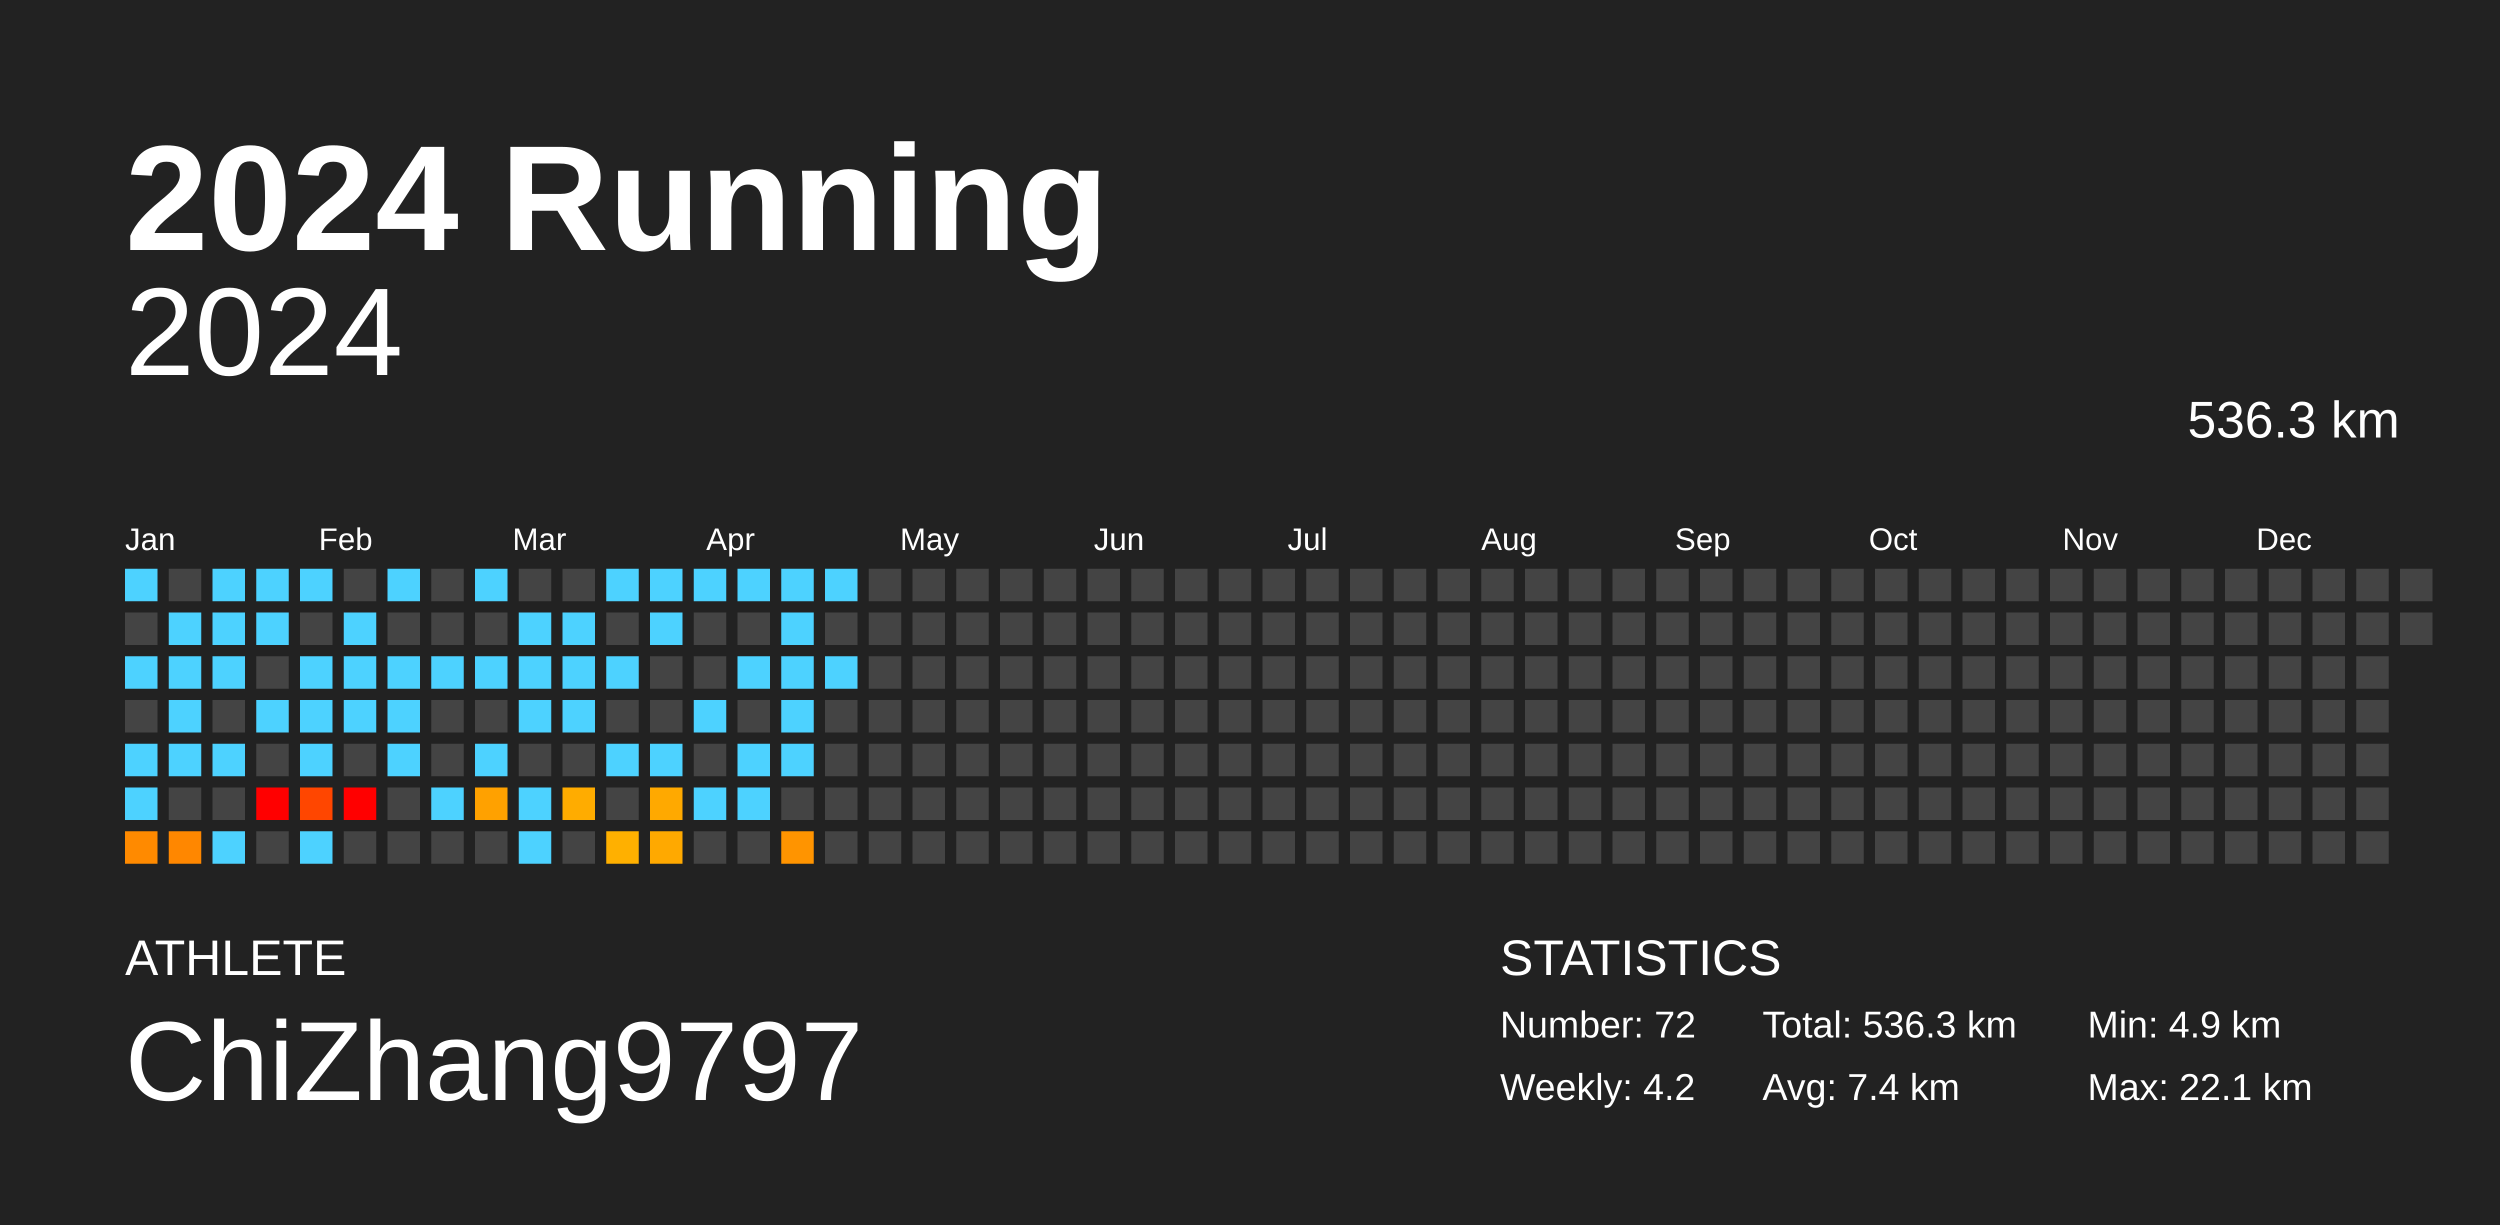
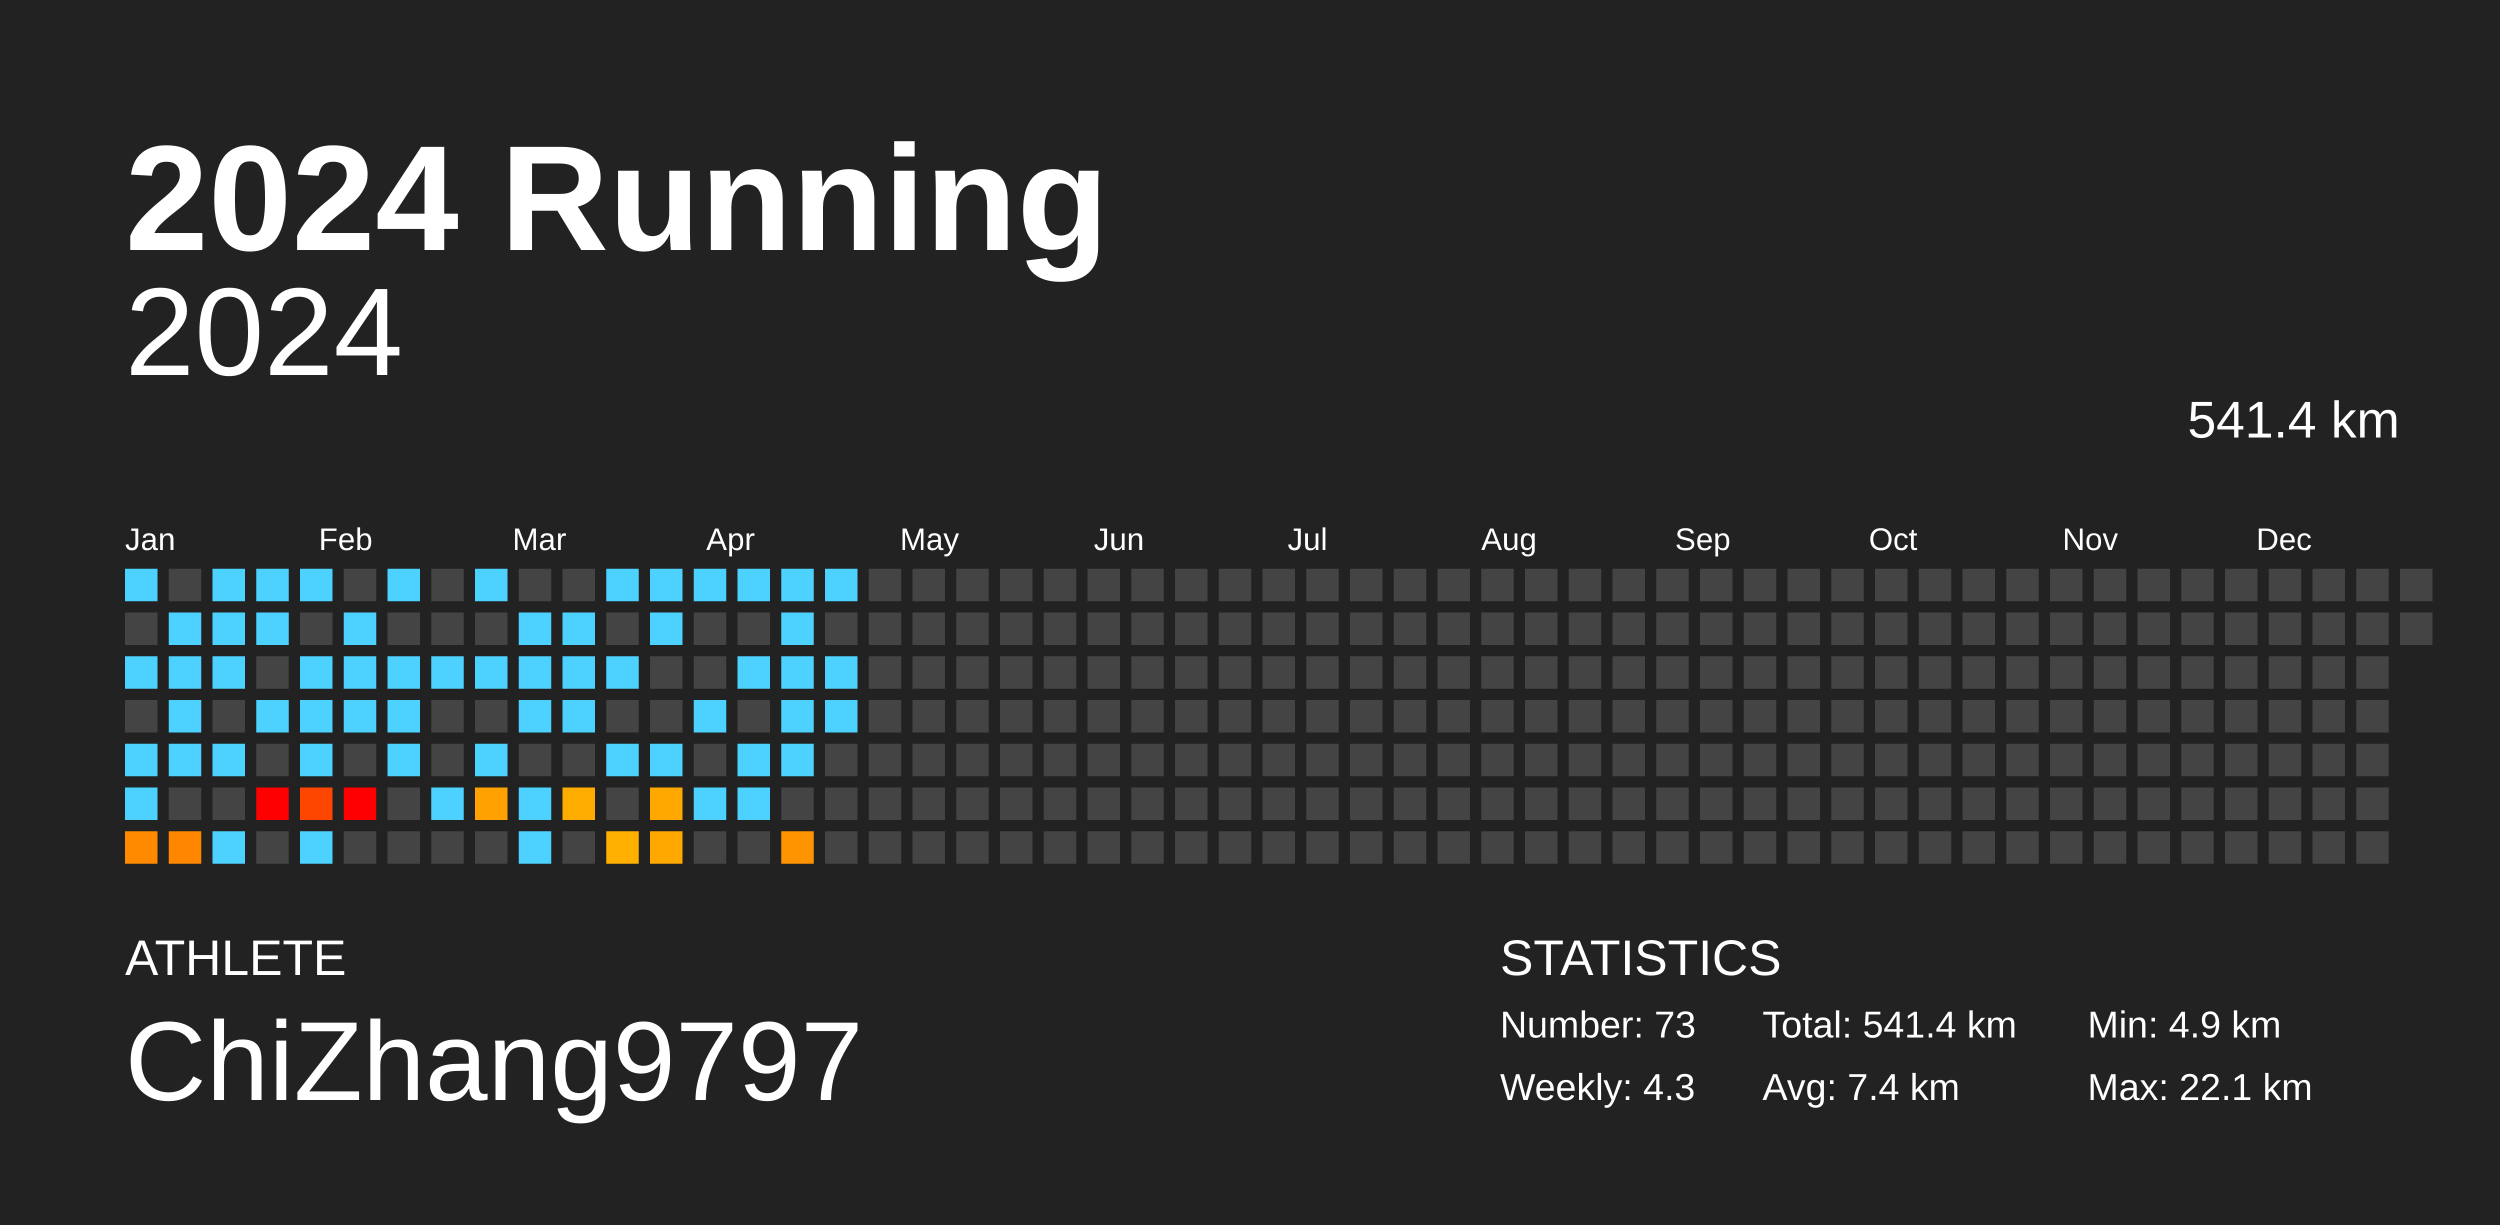
<svg xmlns="http://www.w3.org/2000/svg" baseProfile="full" height="98mm" version="1.1" viewBox="0,0,200,98" width="200mm">
  <defs />
  <rect fill="#222222" height="98" width="200" x="0" y="0" />
  <text fill="#FFFFFF" style="font-size:12px; font-family:Arial; font-weight:bold;" x="10" y="20">2024 Running</text>
  <text fill="#FFFFFF" style="font-size:4px; font-family:Arial" x="10" y="78">ATHLETE</text>
  <text fill="#FFFFFF" style="font-size:9px; font-family:Arial" x="10" y="88">ChiZhang9797</text>
  <text fill="#FFFFFF" style="font-size:4px; font-family:Arial" x="120" y="78">STATISTICS</text>
-   <text fill="#FFFFFF" style="font-size:3px; font-family:Arial" x="120" y="83">Number: 72</text>
-   <text fill="#FFFFFF" style="font-size:3px; font-family:Arial" x="120" y="88">Weekly: 4.2</text>
-   <text fill="#FFFFFF" style="font-size:3px; font-family:Arial" x="141" y="83">Total: 536.3 km</text>
+   <text fill="#FFFFFF" style="font-size:3px; font-family:Arial" x="120" y="83">Number: 73</text>
+   <text fill="#FFFFFF" style="font-size:3px; font-family:Arial" x="120" y="88">Weekly: 4.3</text>
+   <text fill="#FFFFFF" style="font-size:3px; font-family:Arial" x="141" y="83">Total: 541.4 km</text>
  <text fill="#FFFFFF" style="font-size:3px; font-family:Arial" x="141" y="88">Avg: 7.4 km</text>
  <text fill="#FFFFFF" style="font-size:3px; font-family:Arial" x="167" y="83">Min: 4.9 km</text>
  <text fill="#FFFFFF" style="font-size:3px; font-family:Arial" x="167" y="88">Max: 22.1 km</text>
  <text alignment-baseline="hanging" fill="#FFFFFF" style="font-size:10.0px; font-family:Arial;" x="10" y="30">2024</text>
-   <text alignment-baseline="hanging" fill="#FFFFFF" style="font-size:4.125px; font-family:Arial;" x="175" y="35">536.3 km</text>
+   <text alignment-baseline="hanging" fill="#FFFFFF" style="font-size:4.125px; font-family:Arial;" x="175" y="35">541.4 km</text>
  <text fill="#FFFFFF" style="font-size:2.5px; font-family:Arial" x="10.0" y="44">Jan</text>
  <text fill="#FFFFFF" style="font-size:2.5px; font-family:Arial" x="25.5" y="44">Feb</text>
  <text fill="#FFFFFF" style="font-size:2.5px; font-family:Arial" x="41.0" y="44">Mar</text>
  <text fill="#FFFFFF" style="font-size:2.5px; font-family:Arial" x="56.5" y="44">Apr</text>
  <text fill="#FFFFFF" style="font-size:2.5px; font-family:Arial" x="72.0" y="44">May</text>
  <text fill="#FFFFFF" style="font-size:2.5px; font-family:Arial" x="87.5" y="44">Jun</text>
  <text fill="#FFFFFF" style="font-size:2.5px; font-family:Arial" x="103.0" y="44">Jul</text>
  <text fill="#FFFFFF" style="font-size:2.5px; font-family:Arial" x="118.5" y="44">Aug</text>
  <text fill="#FFFFFF" style="font-size:2.5px; font-family:Arial" x="134.0" y="44">Sep</text>
  <text fill="#FFFFFF" style="font-size:2.5px; font-family:Arial" x="149.5" y="44">Oct</text>
  <text fill="#FFFFFF" style="font-size:2.5px; font-family:Arial" x="165.0" y="44">Nov</text>
  <text fill="#FFFFFF" style="font-size:2.5px; font-family:Arial" x="180.5" y="44">Dec</text>
  <rect fill="#4dd2ff" height="2.6" width="2.6" x="10.0" y="45.5" />
  <rect fill="#444444" height="2.6" width="2.6" x="10.0" y="49.0" />
  <rect fill="#4dd2ff" height="2.6" width="2.6" x="10.0" y="52.5" />
  <rect fill="#444444" height="2.6" width="2.6" x="10.0" y="56.0" />
  <rect fill="#4dd2ff" height="2.6" width="2.6" x="10.0" y="59.5" />
  <rect fill="#4dd2ff" height="2.6" width="2.6" x="10.0" y="63.0" />
  <rect fill="#ff8a00" height="2.6" width="2.6" x="10.0" y="66.5" />
  <rect fill="#444444" height="2.6" width="2.6" x="13.5" y="45.5" />
  <rect fill="#4dd2ff" height="2.6" width="2.6" x="13.5" y="49.0" />
  <rect fill="#4dd2ff" height="2.6" width="2.6" x="13.5" y="52.5" />
  <rect fill="#4dd2ff" height="2.6" width="2.6" x="13.5" y="56.0" />
  <rect fill="#4dd2ff" height="2.6" width="2.6" x="13.5" y="59.5" />
  <rect fill="#444444" height="2.6" width="2.6" x="13.5" y="63.0" />
  <rect fill="#ff8700" height="2.6" width="2.6" x="13.5" y="66.5" />
  <rect fill="#4dd2ff" height="2.6" width="2.6" x="17.0" y="45.5" />
  <rect fill="#4dd2ff" height="2.6" width="2.6" x="17.0" y="49.0" />
  <rect fill="#4dd2ff" height="2.6" width="2.6" x="17.0" y="52.5" />
  <rect fill="#444444" height="2.6" width="2.6" x="17.0" y="56.0" />
  <rect fill="#4dd2ff" height="2.6" width="2.6" x="17.0" y="59.5" />
  <rect fill="#444444" height="2.6" width="2.6" x="17.0" y="63.0" />
  <rect fill="#4dd2ff" height="2.6" width="2.6" x="17.0" y="66.5" />
  <rect fill="#4dd2ff" height="2.6" width="2.6" x="20.5" y="45.5" />
  <rect fill="#4dd2ff" height="2.6" width="2.6" x="20.5" y="49.0" />
  <rect fill="#444444" height="2.6" width="2.6" x="20.5" y="52.5" />
  <rect fill="#4dd2ff" height="2.6" width="2.6" x="20.5" y="56.0" />
  <rect fill="#444444" height="2.6" width="2.6" x="20.5" y="59.5" />
  <rect fill="red" height="2.6" width="2.6" x="20.5" y="63.0" />
  <rect fill="#444444" height="2.6" width="2.6" x="20.5" y="66.5" />
  <rect fill="#4dd2ff" height="2.6" width="2.6" x="24.0" y="45.5" />
  <rect fill="#444444" height="2.6" width="2.6" x="24.0" y="49.0" />
  <rect fill="#4dd2ff" height="2.6" width="2.6" x="24.0" y="52.5" />
  <rect fill="#4dd2ff" height="2.6" width="2.6" x="24.0" y="56.0" />
  <rect fill="#4dd2ff" height="2.6" width="2.6" x="24.0" y="59.5" />
  <rect fill="#ff4600" height="2.6" width="2.6" x="24.0" y="63.0" />
  <rect fill="#4dd2ff" height="2.6" width="2.6" x="24.0" y="66.5" />
  <rect fill="#444444" height="2.6" width="2.6" x="27.5" y="45.5" />
  <rect fill="#4dd2ff" height="2.6" width="2.6" x="27.5" y="49.0" />
  <rect fill="#4dd2ff" height="2.6" width="2.6" x="27.5" y="52.5" />
  <rect fill="#4dd2ff" height="2.6" width="2.6" x="27.5" y="56.0" />
  <rect fill="#444444" height="2.6" width="2.6" x="27.5" y="59.5" />
  <rect fill="red" height="2.6" width="2.6" x="27.5" y="63.0" />
  <rect fill="#444444" height="2.6" width="2.6" x="27.5" y="66.5" />
  <rect fill="#4dd2ff" height="2.6" width="2.6" x="31.0" y="45.5" />
  <rect fill="#444444" height="2.6" width="2.6" x="31.0" y="49.0" />
  <rect fill="#4dd2ff" height="2.6" width="2.6" x="31.0" y="52.5" />
  <rect fill="#4dd2ff" height="2.6" width="2.6" x="31.0" y="56.0" />
  <rect fill="#4dd2ff" height="2.6" width="2.6" x="31.0" y="59.5" />
  <rect fill="#444444" height="2.6" width="2.6" x="31.0" y="63.0" />
  <rect fill="#444444" height="2.6" width="2.6" x="31.0" y="66.5" />
  <rect fill="#444444" height="2.6" width="2.6" x="34.5" y="45.5" />
  <rect fill="#444444" height="2.6" width="2.6" x="34.5" y="49.0" />
  <rect fill="#4dd2ff" height="2.6" width="2.6" x="34.5" y="52.5" />
  <rect fill="#444444" height="2.6" width="2.6" x="34.5" y="56.0" />
  <rect fill="#444444" height="2.6" width="2.6" x="34.5" y="59.5" />
  <rect fill="#4dd2ff" height="2.6" width="2.6" x="34.5" y="63.0" />
  <rect fill="#444444" height="2.6" width="2.6" x="34.5" y="66.5" />
  <rect fill="#4dd2ff" height="2.6" width="2.6" x="38.0" y="45.5" />
  <rect fill="#444444" height="2.6" width="2.6" x="38.0" y="49.0" />
  <rect fill="#4dd2ff" height="2.6" width="2.6" x="38.0" y="52.5" />
  <rect fill="#444444" height="2.6" width="2.6" x="38.0" y="56.0" />
  <rect fill="#4dd2ff" height="2.6" width="2.6" x="38.0" y="59.5" />
  <rect fill="#ffa100" height="2.6" width="2.6" x="38.0" y="63.0" />
  <rect fill="#444444" height="2.6" width="2.6" x="38.0" y="66.5" />
  <rect fill="#444444" height="2.6" width="2.6" x="41.5" y="45.5" />
  <rect fill="#4dd2ff" height="2.6" width="2.6" x="41.5" y="49.0" />
  <rect fill="#4dd2ff" height="2.6" width="2.6" x="41.5" y="52.5" />
  <rect fill="#4dd2ff" height="2.6" width="2.6" x="41.5" y="56.0" />
  <rect fill="#444444" height="2.6" width="2.6" x="41.5" y="59.5" />
  <rect fill="#4dd2ff" height="2.6" width="2.6" x="41.5" y="63.0" />
  <rect fill="#4dd2ff" height="2.6" width="2.6" x="41.5" y="66.5" />
  <rect fill="#444444" height="2.6" width="2.6" x="45.0" y="45.5" />
  <rect fill="#4dd2ff" height="2.6" width="2.6" x="45.0" y="49.0" />
  <rect fill="#4dd2ff" height="2.6" width="2.6" x="45.0" y="52.5" />
  <rect fill="#4dd2ff" height="2.6" width="2.6" x="45.0" y="56.0" />
  <rect fill="#444444" height="2.6" width="2.6" x="45.0" y="59.5" />
  <rect fill="#ffac00" height="2.6" width="2.6" x="45.0" y="63.0" />
  <rect fill="#444444" height="2.6" width="2.6" x="45.0" y="66.5" />
  <rect fill="#4dd2ff" height="2.6" width="2.6" x="48.5" y="45.5" />
  <rect fill="#444444" height="2.6" width="2.6" x="48.5" y="49.0" />
  <rect fill="#4dd2ff" height="2.6" width="2.6" x="48.5" y="52.5" />
  <rect fill="#444444" height="2.6" width="2.6" x="48.5" y="56.0" />
  <rect fill="#4dd2ff" height="2.6" width="2.6" x="48.5" y="59.5" />
  <rect fill="#444444" height="2.6" width="2.6" x="48.5" y="63.0" />
  <rect fill="#ffb000" height="2.6" width="2.6" x="48.5" y="66.5" />
  <rect fill="#4dd2ff" height="2.6" width="2.6" x="52.0" y="45.5" />
  <rect fill="#4dd2ff" height="2.6" width="2.6" x="52.0" y="49.0" />
  <rect fill="#444444" height="2.6" width="2.6" x="52.0" y="52.5" />
  <rect fill="#444444" height="2.6" width="2.6" x="52.0" y="56.0" />
  <rect fill="#4dd2ff" height="2.6" width="2.6" x="52.0" y="59.5" />
  <rect fill="#ffa900" height="2.6" width="2.6" x="52.0" y="63.0" />
  <rect fill="#ffa900" height="2.6" width="2.6" x="52.0" y="66.5" />
  <rect fill="#4dd2ff" height="2.6" width="2.6" x="55.5" y="45.5" />
  <rect fill="#444444" height="2.6" width="2.6" x="55.5" y="49.0" />
  <rect fill="#444444" height="2.6" width="2.6" x="55.5" y="52.5" />
  <rect fill="#4dd2ff" height="2.6" width="2.6" x="55.5" y="56.0" />
  <rect fill="#444444" height="2.6" width="2.6" x="55.5" y="59.5" />
  <rect fill="#4dd2ff" height="2.6" width="2.6" x="55.5" y="63.0" />
  <rect fill="#444444" height="2.6" width="2.6" x="55.5" y="66.5" />
  <rect fill="#4dd2ff" height="2.6" width="2.6" x="59.0" y="45.5" />
  <rect fill="#444444" height="2.6" width="2.6" x="59.0" y="49.0" />
  <rect fill="#4dd2ff" height="2.6" width="2.6" x="59.0" y="52.5" />
  <rect fill="#444444" height="2.6" width="2.6" x="59.0" y="56.0" />
  <rect fill="#4dd2ff" height="2.6" width="2.6" x="59.0" y="59.5" />
  <rect fill="#4dd2ff" height="2.6" width="2.6" x="59.0" y="63.0" />
  <rect fill="#444444" height="2.6" width="2.6" x="59.0" y="66.5" />
  <rect fill="#4dd2ff" height="2.6" width="2.6" x="62.5" y="45.5" />
  <rect fill="#4dd2ff" height="2.6" width="2.6" x="62.5" y="49.0" />
  <rect fill="#4dd2ff" height="2.6" width="2.6" x="62.5" y="52.5" />
  <rect fill="#4dd2ff" height="2.6" width="2.6" x="62.5" y="56.0" />
  <rect fill="#4dd2ff" height="2.6" width="2.6" x="62.5" y="59.5" />
  <rect fill="#444444" height="2.6" width="2.6" x="62.5" y="63.0" />
  <rect fill="#ff9400" height="2.6" width="2.6" x="62.5" y="66.5" />
  <rect fill="#4dd2ff" height="2.6" width="2.6" x="66.0" y="45.5" />
  <rect fill="#444444" height="2.6" width="2.6" x="66.0" y="49.0" />
  <rect fill="#4dd2ff" height="2.6" width="2.6" x="66.0" y="52.5" />
-   <rect fill="#444444" height="2.6" width="2.6" x="66.0" y="56.0" />
+   <rect fill="#4dd2ff" height="2.6" width="2.6" x="66.0" y="56.0" />
  <rect fill="#444444" height="2.6" width="2.6" x="66.0" y="59.5" />
  <rect fill="#444444" height="2.6" width="2.6" x="66.0" y="63.0" />
  <rect fill="#444444" height="2.6" width="2.6" x="66.0" y="66.5" />
  <rect fill="#444444" height="2.6" width="2.6" x="69.5" y="45.5" />
  <rect fill="#444444" height="2.6" width="2.6" x="69.5" y="49.0" />
  <rect fill="#444444" height="2.6" width="2.6" x="69.5" y="52.5" />
  <rect fill="#444444" height="2.6" width="2.6" x="69.5" y="56.0" />
  <rect fill="#444444" height="2.6" width="2.6" x="69.5" y="59.5" />
  <rect fill="#444444" height="2.6" width="2.6" x="69.5" y="63.0" />
  <rect fill="#444444" height="2.6" width="2.6" x="69.5" y="66.5" />
  <rect fill="#444444" height="2.6" width="2.6" x="73.0" y="45.5" />
  <rect fill="#444444" height="2.6" width="2.6" x="73.0" y="49.0" />
  <rect fill="#444444" height="2.6" width="2.6" x="73.0" y="52.5" />
  <rect fill="#444444" height="2.6" width="2.6" x="73.0" y="56.0" />
  <rect fill="#444444" height="2.6" width="2.6" x="73.0" y="59.5" />
  <rect fill="#444444" height="2.6" width="2.6" x="73.0" y="63.0" />
  <rect fill="#444444" height="2.6" width="2.6" x="73.0" y="66.5" />
  <rect fill="#444444" height="2.6" width="2.6" x="76.5" y="45.5" />
  <rect fill="#444444" height="2.6" width="2.6" x="76.5" y="49.0" />
  <rect fill="#444444" height="2.6" width="2.6" x="76.5" y="52.5" />
  <rect fill="#444444" height="2.6" width="2.6" x="76.5" y="56.0" />
  <rect fill="#444444" height="2.6" width="2.6" x="76.5" y="59.5" />
  <rect fill="#444444" height="2.6" width="2.6" x="76.5" y="63.0" />
  <rect fill="#444444" height="2.6" width="2.6" x="76.5" y="66.5" />
  <rect fill="#444444" height="2.6" width="2.6" x="80.0" y="45.5" />
  <rect fill="#444444" height="2.6" width="2.6" x="80.0" y="49.0" />
  <rect fill="#444444" height="2.6" width="2.6" x="80.0" y="52.5" />
  <rect fill="#444444" height="2.6" width="2.6" x="80.0" y="56.0" />
  <rect fill="#444444" height="2.6" width="2.6" x="80.0" y="59.5" />
  <rect fill="#444444" height="2.6" width="2.6" x="80.0" y="63.0" />
  <rect fill="#444444" height="2.6" width="2.6" x="80.0" y="66.5" />
  <rect fill="#444444" height="2.6" width="2.6" x="83.5" y="45.5" />
  <rect fill="#444444" height="2.6" width="2.6" x="83.5" y="49.0" />
  <rect fill="#444444" height="2.6" width="2.6" x="83.5" y="52.5" />
  <rect fill="#444444" height="2.6" width="2.6" x="83.5" y="56.0" />
  <rect fill="#444444" height="2.6" width="2.6" x="83.5" y="59.5" />
  <rect fill="#444444" height="2.6" width="2.6" x="83.5" y="63.0" />
  <rect fill="#444444" height="2.6" width="2.6" x="83.5" y="66.5" />
  <rect fill="#444444" height="2.6" width="2.6" x="87.0" y="45.5" />
  <rect fill="#444444" height="2.6" width="2.6" x="87.0" y="49.0" />
  <rect fill="#444444" height="2.6" width="2.6" x="87.0" y="52.5" />
  <rect fill="#444444" height="2.6" width="2.6" x="87.0" y="56.0" />
  <rect fill="#444444" height="2.6" width="2.6" x="87.0" y="59.5" />
  <rect fill="#444444" height="2.6" width="2.6" x="87.0" y="63.0" />
  <rect fill="#444444" height="2.6" width="2.6" x="87.0" y="66.5" />
  <rect fill="#444444" height="2.6" width="2.6" x="90.5" y="45.5" />
  <rect fill="#444444" height="2.6" width="2.6" x="90.5" y="49.0" />
  <rect fill="#444444" height="2.6" width="2.6" x="90.5" y="52.5" />
  <rect fill="#444444" height="2.6" width="2.6" x="90.5" y="56.0" />
  <rect fill="#444444" height="2.6" width="2.6" x="90.5" y="59.5" />
  <rect fill="#444444" height="2.6" width="2.6" x="90.5" y="63.0" />
  <rect fill="#444444" height="2.6" width="2.6" x="90.5" y="66.5" />
  <rect fill="#444444" height="2.6" width="2.6" x="94.0" y="45.5" />
  <rect fill="#444444" height="2.6" width="2.6" x="94.0" y="49.0" />
  <rect fill="#444444" height="2.6" width="2.6" x="94.0" y="52.5" />
  <rect fill="#444444" height="2.6" width="2.6" x="94.0" y="56.0" />
  <rect fill="#444444" height="2.6" width="2.6" x="94.0" y="59.5" />
  <rect fill="#444444" height="2.6" width="2.6" x="94.0" y="63.0" />
  <rect fill="#444444" height="2.6" width="2.6" x="94.0" y="66.5" />
  <rect fill="#444444" height="2.6" width="2.6" x="97.5" y="45.5" />
  <rect fill="#444444" height="2.6" width="2.6" x="97.5" y="49.0" />
  <rect fill="#444444" height="2.6" width="2.6" x="97.5" y="52.5" />
  <rect fill="#444444" height="2.6" width="2.6" x="97.5" y="56.0" />
  <rect fill="#444444" height="2.6" width="2.6" x="97.5" y="59.5" />
  <rect fill="#444444" height="2.6" width="2.6" x="97.5" y="63.0" />
  <rect fill="#444444" height="2.6" width="2.6" x="97.5" y="66.5" />
  <rect fill="#444444" height="2.6" width="2.6" x="101.0" y="45.5" />
  <rect fill="#444444" height="2.6" width="2.6" x="101.0" y="49.0" />
  <rect fill="#444444" height="2.6" width="2.6" x="101.0" y="52.5" />
  <rect fill="#444444" height="2.6" width="2.6" x="101.0" y="56.0" />
  <rect fill="#444444" height="2.6" width="2.6" x="101.0" y="59.5" />
  <rect fill="#444444" height="2.6" width="2.6" x="101.0" y="63.0" />
  <rect fill="#444444" height="2.6" width="2.6" x="101.0" y="66.5" />
  <rect fill="#444444" height="2.6" width="2.6" x="104.5" y="45.5" />
  <rect fill="#444444" height="2.6" width="2.6" x="104.5" y="49.0" />
  <rect fill="#444444" height="2.6" width="2.6" x="104.5" y="52.5" />
  <rect fill="#444444" height="2.6" width="2.6" x="104.5" y="56.0" />
  <rect fill="#444444" height="2.6" width="2.6" x="104.5" y="59.5" />
  <rect fill="#444444" height="2.6" width="2.6" x="104.5" y="63.0" />
  <rect fill="#444444" height="2.6" width="2.6" x="104.5" y="66.5" />
  <rect fill="#444444" height="2.6" width="2.6" x="108.0" y="45.5" />
  <rect fill="#444444" height="2.6" width="2.6" x="108.0" y="49.0" />
  <rect fill="#444444" height="2.6" width="2.6" x="108.0" y="52.5" />
  <rect fill="#444444" height="2.6" width="2.6" x="108.0" y="56.0" />
  <rect fill="#444444" height="2.6" width="2.6" x="108.0" y="59.5" />
  <rect fill="#444444" height="2.6" width="2.6" x="108.0" y="63.0" />
  <rect fill="#444444" height="2.6" width="2.6" x="108.0" y="66.5" />
  <rect fill="#444444" height="2.6" width="2.6" x="111.5" y="45.5" />
  <rect fill="#444444" height="2.6" width="2.6" x="111.5" y="49.0" />
  <rect fill="#444444" height="2.6" width="2.6" x="111.5" y="52.5" />
  <rect fill="#444444" height="2.6" width="2.6" x="111.5" y="56.0" />
  <rect fill="#444444" height="2.6" width="2.6" x="111.5" y="59.5" />
  <rect fill="#444444" height="2.6" width="2.6" x="111.5" y="63.0" />
  <rect fill="#444444" height="2.6" width="2.6" x="111.5" y="66.5" />
  <rect fill="#444444" height="2.6" width="2.6" x="115.0" y="45.5" />
  <rect fill="#444444" height="2.6" width="2.6" x="115.0" y="49.0" />
  <rect fill="#444444" height="2.6" width="2.6" x="115.0" y="52.5" />
  <rect fill="#444444" height="2.6" width="2.6" x="115.0" y="56.0" />
  <rect fill="#444444" height="2.6" width="2.6" x="115.0" y="59.5" />
  <rect fill="#444444" height="2.6" width="2.6" x="115.0" y="63.0" />
  <rect fill="#444444" height="2.6" width="2.6" x="115.0" y="66.5" />
  <rect fill="#444444" height="2.6" width="2.6" x="118.5" y="45.5" />
  <rect fill="#444444" height="2.6" width="2.6" x="118.5" y="49.0" />
  <rect fill="#444444" height="2.6" width="2.6" x="118.5" y="52.5" />
  <rect fill="#444444" height="2.6" width="2.6" x="118.5" y="56.0" />
  <rect fill="#444444" height="2.6" width="2.6" x="118.5" y="59.5" />
  <rect fill="#444444" height="2.6" width="2.6" x="118.5" y="63.0" />
  <rect fill="#444444" height="2.6" width="2.6" x="118.5" y="66.5" />
  <rect fill="#444444" height="2.6" width="2.6" x="122.0" y="45.5" />
  <rect fill="#444444" height="2.6" width="2.6" x="122.0" y="49.0" />
  <rect fill="#444444" height="2.6" width="2.6" x="122.0" y="52.5" />
  <rect fill="#444444" height="2.6" width="2.6" x="122.0" y="56.0" />
  <rect fill="#444444" height="2.6" width="2.6" x="122.0" y="59.5" />
  <rect fill="#444444" height="2.6" width="2.6" x="122.0" y="63.0" />
  <rect fill="#444444" height="2.6" width="2.6" x="122.0" y="66.5" />
  <rect fill="#444444" height="2.6" width="2.6" x="125.5" y="45.5" />
  <rect fill="#444444" height="2.6" width="2.6" x="125.5" y="49.0" />
  <rect fill="#444444" height="2.6" width="2.6" x="125.5" y="52.5" />
  <rect fill="#444444" height="2.6" width="2.6" x="125.5" y="56.0" />
  <rect fill="#444444" height="2.6" width="2.6" x="125.5" y="59.5" />
  <rect fill="#444444" height="2.6" width="2.6" x="125.5" y="63.0" />
  <rect fill="#444444" height="2.6" width="2.6" x="125.5" y="66.5" />
  <rect fill="#444444" height="2.6" width="2.6" x="129.0" y="45.5" />
  <rect fill="#444444" height="2.6" width="2.6" x="129.0" y="49.0" />
  <rect fill="#444444" height="2.6" width="2.6" x="129.0" y="52.5" />
  <rect fill="#444444" height="2.6" width="2.6" x="129.0" y="56.0" />
  <rect fill="#444444" height="2.6" width="2.6" x="129.0" y="59.5" />
  <rect fill="#444444" height="2.6" width="2.6" x="129.0" y="63.0" />
  <rect fill="#444444" height="2.6" width="2.6" x="129.0" y="66.5" />
  <rect fill="#444444" height="2.6" width="2.6" x="132.5" y="45.5" />
  <rect fill="#444444" height="2.6" width="2.6" x="132.5" y="49.0" />
  <rect fill="#444444" height="2.6" width="2.6" x="132.5" y="52.5" />
  <rect fill="#444444" height="2.6" width="2.6" x="132.5" y="56.0" />
  <rect fill="#444444" height="2.6" width="2.6" x="132.5" y="59.5" />
  <rect fill="#444444" height="2.6" width="2.6" x="132.5" y="63.0" />
  <rect fill="#444444" height="2.6" width="2.6" x="132.5" y="66.5" />
  <rect fill="#444444" height="2.6" width="2.6" x="136.0" y="45.5" />
  <rect fill="#444444" height="2.6" width="2.6" x="136.0" y="49.0" />
  <rect fill="#444444" height="2.6" width="2.6" x="136.0" y="52.5" />
  <rect fill="#444444" height="2.6" width="2.6" x="136.0" y="56.0" />
  <rect fill="#444444" height="2.6" width="2.6" x="136.0" y="59.5" />
  <rect fill="#444444" height="2.6" width="2.6" x="136.0" y="63.0" />
  <rect fill="#444444" height="2.6" width="2.6" x="136.0" y="66.5" />
  <rect fill="#444444" height="2.6" width="2.6" x="139.5" y="45.5" />
  <rect fill="#444444" height="2.6" width="2.6" x="139.5" y="49.0" />
  <rect fill="#444444" height="2.6" width="2.6" x="139.5" y="52.5" />
  <rect fill="#444444" height="2.6" width="2.6" x="139.5" y="56.0" />
  <rect fill="#444444" height="2.6" width="2.6" x="139.5" y="59.5" />
  <rect fill="#444444" height="2.6" width="2.6" x="139.5" y="63.0" />
  <rect fill="#444444" height="2.6" width="2.6" x="139.5" y="66.5" />
  <rect fill="#444444" height="2.6" width="2.6" x="143.0" y="45.5" />
  <rect fill="#444444" height="2.6" width="2.6" x="143.0" y="49.0" />
  <rect fill="#444444" height="2.6" width="2.6" x="143.0" y="52.5" />
  <rect fill="#444444" height="2.6" width="2.6" x="143.0" y="56.0" />
  <rect fill="#444444" height="2.6" width="2.6" x="143.0" y="59.5" />
  <rect fill="#444444" height="2.6" width="2.6" x="143.0" y="63.0" />
  <rect fill="#444444" height="2.6" width="2.6" x="143.0" y="66.5" />
  <rect fill="#444444" height="2.6" width="2.6" x="146.5" y="45.5" />
  <rect fill="#444444" height="2.6" width="2.6" x="146.5" y="49.0" />
  <rect fill="#444444" height="2.6" width="2.6" x="146.5" y="52.5" />
  <rect fill="#444444" height="2.6" width="2.6" x="146.5" y="56.0" />
  <rect fill="#444444" height="2.6" width="2.6" x="146.5" y="59.5" />
  <rect fill="#444444" height="2.6" width="2.6" x="146.5" y="63.0" />
  <rect fill="#444444" height="2.6" width="2.6" x="146.5" y="66.5" />
  <rect fill="#444444" height="2.6" width="2.6" x="150.0" y="45.5" />
  <rect fill="#444444" height="2.6" width="2.6" x="150.0" y="49.0" />
  <rect fill="#444444" height="2.6" width="2.6" x="150.0" y="52.5" />
  <rect fill="#444444" height="2.6" width="2.6" x="150.0" y="56.0" />
  <rect fill="#444444" height="2.6" width="2.6" x="150.0" y="59.5" />
  <rect fill="#444444" height="2.6" width="2.6" x="150.0" y="63.0" />
  <rect fill="#444444" height="2.6" width="2.6" x="150.0" y="66.5" />
  <rect fill="#444444" height="2.6" width="2.6" x="153.5" y="45.5" />
  <rect fill="#444444" height="2.6" width="2.6" x="153.5" y="49.0" />
  <rect fill="#444444" height="2.6" width="2.6" x="153.5" y="52.5" />
  <rect fill="#444444" height="2.6" width="2.6" x="153.5" y="56.0" />
  <rect fill="#444444" height="2.6" width="2.6" x="153.5" y="59.5" />
  <rect fill="#444444" height="2.6" width="2.6" x="153.5" y="63.0" />
  <rect fill="#444444" height="2.6" width="2.6" x="153.5" y="66.5" />
  <rect fill="#444444" height="2.6" width="2.6" x="157.0" y="45.5" />
  <rect fill="#444444" height="2.6" width="2.6" x="157.0" y="49.0" />
  <rect fill="#444444" height="2.6" width="2.6" x="157.0" y="52.5" />
  <rect fill="#444444" height="2.6" width="2.6" x="157.0" y="56.0" />
  <rect fill="#444444" height="2.6" width="2.6" x="157.0" y="59.5" />
  <rect fill="#444444" height="2.6" width="2.6" x="157.0" y="63.0" />
  <rect fill="#444444" height="2.6" width="2.6" x="157.0" y="66.5" />
  <rect fill="#444444" height="2.6" width="2.6" x="160.5" y="45.5" />
  <rect fill="#444444" height="2.6" width="2.6" x="160.5" y="49.0" />
  <rect fill="#444444" height="2.6" width="2.6" x="160.5" y="52.5" />
  <rect fill="#444444" height="2.6" width="2.6" x="160.5" y="56.0" />
  <rect fill="#444444" height="2.6" width="2.6" x="160.5" y="59.5" />
  <rect fill="#444444" height="2.6" width="2.6" x="160.5" y="63.0" />
  <rect fill="#444444" height="2.6" width="2.6" x="160.5" y="66.5" />
  <rect fill="#444444" height="2.6" width="2.6" x="164.0" y="45.5" />
  <rect fill="#444444" height="2.6" width="2.6" x="164.0" y="49.0" />
  <rect fill="#444444" height="2.6" width="2.6" x="164.0" y="52.5" />
  <rect fill="#444444" height="2.6" width="2.6" x="164.0" y="56.0" />
  <rect fill="#444444" height="2.6" width="2.6" x="164.0" y="59.5" />
  <rect fill="#444444" height="2.6" width="2.6" x="164.0" y="63.0" />
  <rect fill="#444444" height="2.6" width="2.6" x="164.0" y="66.5" />
  <rect fill="#444444" height="2.6" width="2.6" x="167.5" y="45.5" />
  <rect fill="#444444" height="2.6" width="2.6" x="167.5" y="49.0" />
  <rect fill="#444444" height="2.6" width="2.6" x="167.5" y="52.5" />
  <rect fill="#444444" height="2.6" width="2.6" x="167.5" y="56.0" />
  <rect fill="#444444" height="2.6" width="2.6" x="167.5" y="59.5" />
  <rect fill="#444444" height="2.6" width="2.6" x="167.5" y="63.0" />
  <rect fill="#444444" height="2.6" width="2.6" x="167.5" y="66.5" />
  <rect fill="#444444" height="2.6" width="2.6" x="171.0" y="45.5" />
  <rect fill="#444444" height="2.6" width="2.6" x="171.0" y="49.0" />
  <rect fill="#444444" height="2.6" width="2.6" x="171.0" y="52.5" />
  <rect fill="#444444" height="2.6" width="2.6" x="171.0" y="56.0" />
  <rect fill="#444444" height="2.6" width="2.6" x="171.0" y="59.5" />
  <rect fill="#444444" height="2.6" width="2.6" x="171.0" y="63.0" />
  <rect fill="#444444" height="2.6" width="2.6" x="171.0" y="66.5" />
  <rect fill="#444444" height="2.6" width="2.6" x="174.5" y="45.5" />
  <rect fill="#444444" height="2.6" width="2.6" x="174.5" y="49.0" />
  <rect fill="#444444" height="2.6" width="2.6" x="174.5" y="52.5" />
  <rect fill="#444444" height="2.6" width="2.6" x="174.5" y="56.0" />
  <rect fill="#444444" height="2.6" width="2.6" x="174.5" y="59.5" />
  <rect fill="#444444" height="2.6" width="2.6" x="174.5" y="63.0" />
  <rect fill="#444444" height="2.6" width="2.6" x="174.5" y="66.5" />
  <rect fill="#444444" height="2.6" width="2.6" x="178.0" y="45.5" />
  <rect fill="#444444" height="2.6" width="2.6" x="178.0" y="49.0" />
  <rect fill="#444444" height="2.6" width="2.6" x="178.0" y="52.5" />
  <rect fill="#444444" height="2.6" width="2.6" x="178.0" y="56.0" />
  <rect fill="#444444" height="2.6" width="2.6" x="178.0" y="59.5" />
  <rect fill="#444444" height="2.6" width="2.6" x="178.0" y="63.0" />
  <rect fill="#444444" height="2.6" width="2.6" x="178.0" y="66.5" />
  <rect fill="#444444" height="2.6" width="2.6" x="181.5" y="45.5" />
  <rect fill="#444444" height="2.6" width="2.6" x="181.5" y="49.0" />
  <rect fill="#444444" height="2.6" width="2.6" x="181.5" y="52.5" />
  <rect fill="#444444" height="2.6" width="2.6" x="181.5" y="56.0" />
  <rect fill="#444444" height="2.6" width="2.6" x="181.5" y="59.5" />
  <rect fill="#444444" height="2.6" width="2.6" x="181.5" y="63.0" />
  <rect fill="#444444" height="2.6" width="2.6" x="181.5" y="66.5" />
  <rect fill="#444444" height="2.6" width="2.6" x="185.0" y="45.5" />
  <rect fill="#444444" height="2.6" width="2.6" x="185.0" y="49.0" />
  <rect fill="#444444" height="2.6" width="2.6" x="185.0" y="52.5" />
  <rect fill="#444444" height="2.6" width="2.6" x="185.0" y="56.0" />
  <rect fill="#444444" height="2.6" width="2.6" x="185.0" y="59.5" />
  <rect fill="#444444" height="2.6" width="2.6" x="185.0" y="63.0" />
  <rect fill="#444444" height="2.6" width="2.6" x="185.0" y="66.5" />
  <rect fill="#444444" height="2.6" width="2.6" x="188.5" y="45.5" />
  <rect fill="#444444" height="2.6" width="2.6" x="188.5" y="49.0" />
  <rect fill="#444444" height="2.6" width="2.6" x="188.5" y="52.5" />
  <rect fill="#444444" height="2.6" width="2.6" x="188.5" y="56.0" />
  <rect fill="#444444" height="2.6" width="2.6" x="188.5" y="59.5" />
  <rect fill="#444444" height="2.6" width="2.6" x="188.5" y="63.0" />
  <rect fill="#444444" height="2.6" width="2.6" x="188.5" y="66.5" />
  <rect fill="#444444" height="2.6" width="2.6" x="192.0" y="45.5" />
  <rect fill="#444444" height="2.6" width="2.6" x="192.0" y="49.0" />
</svg>
